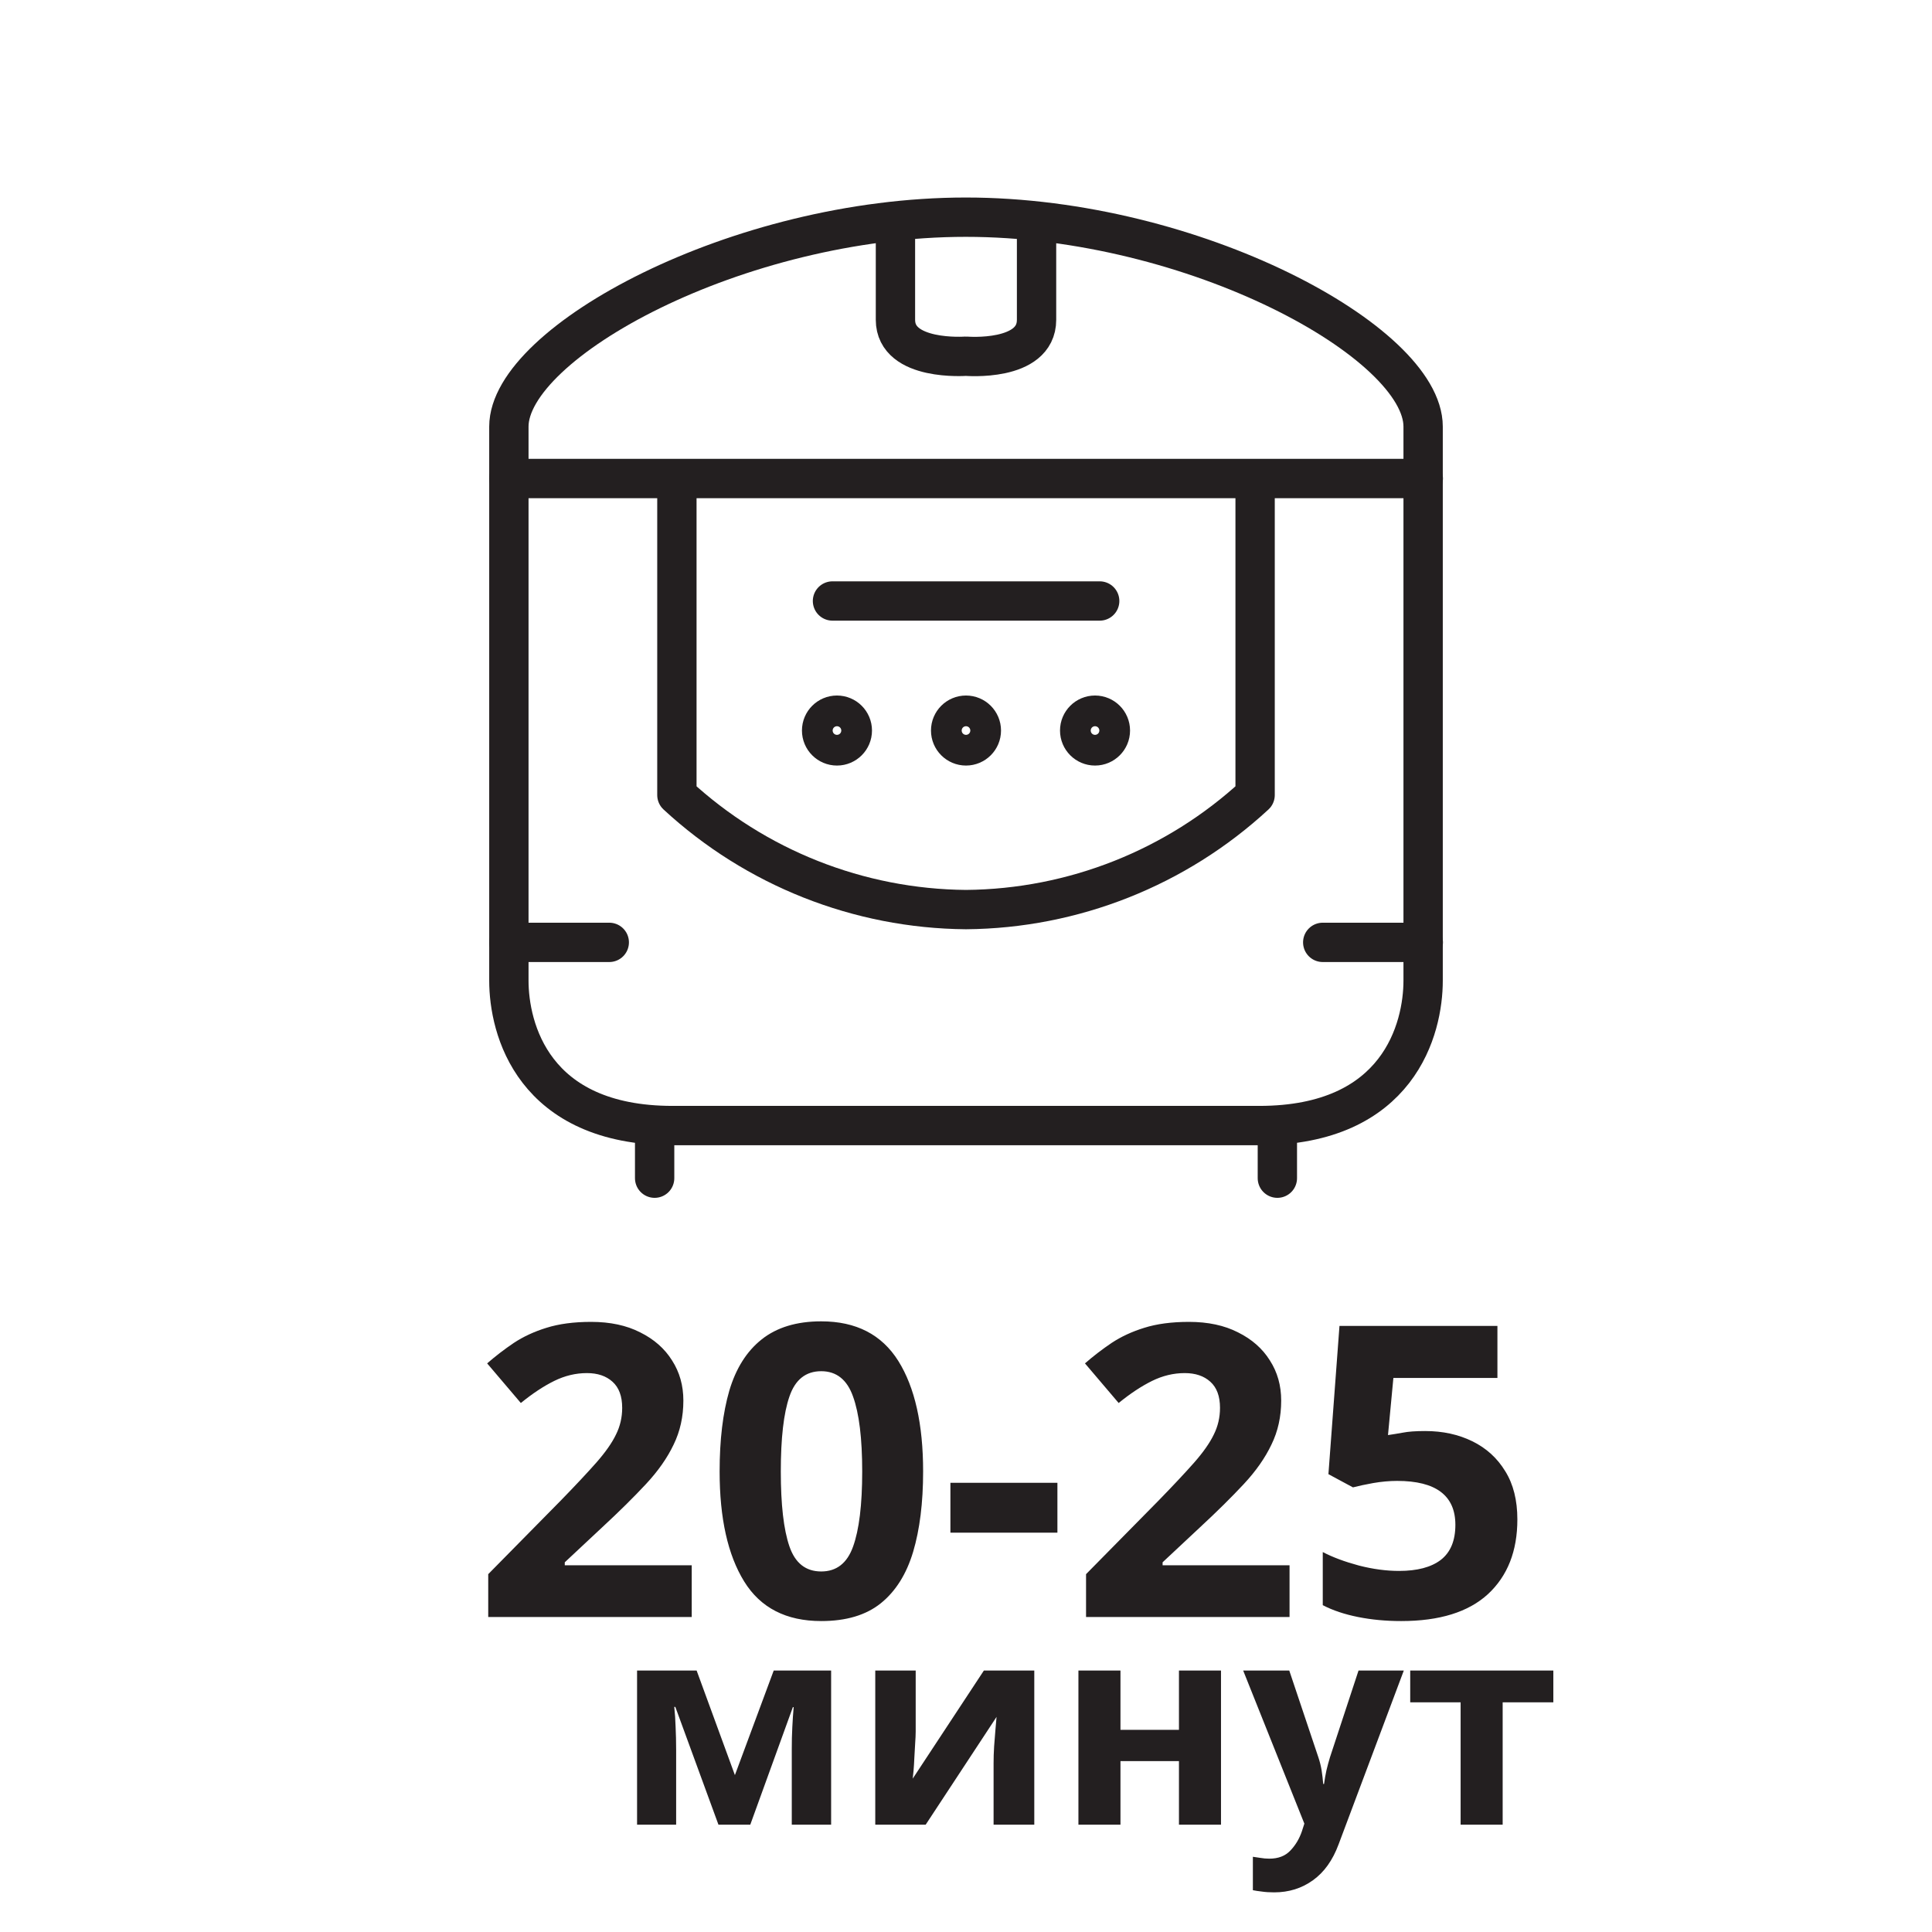
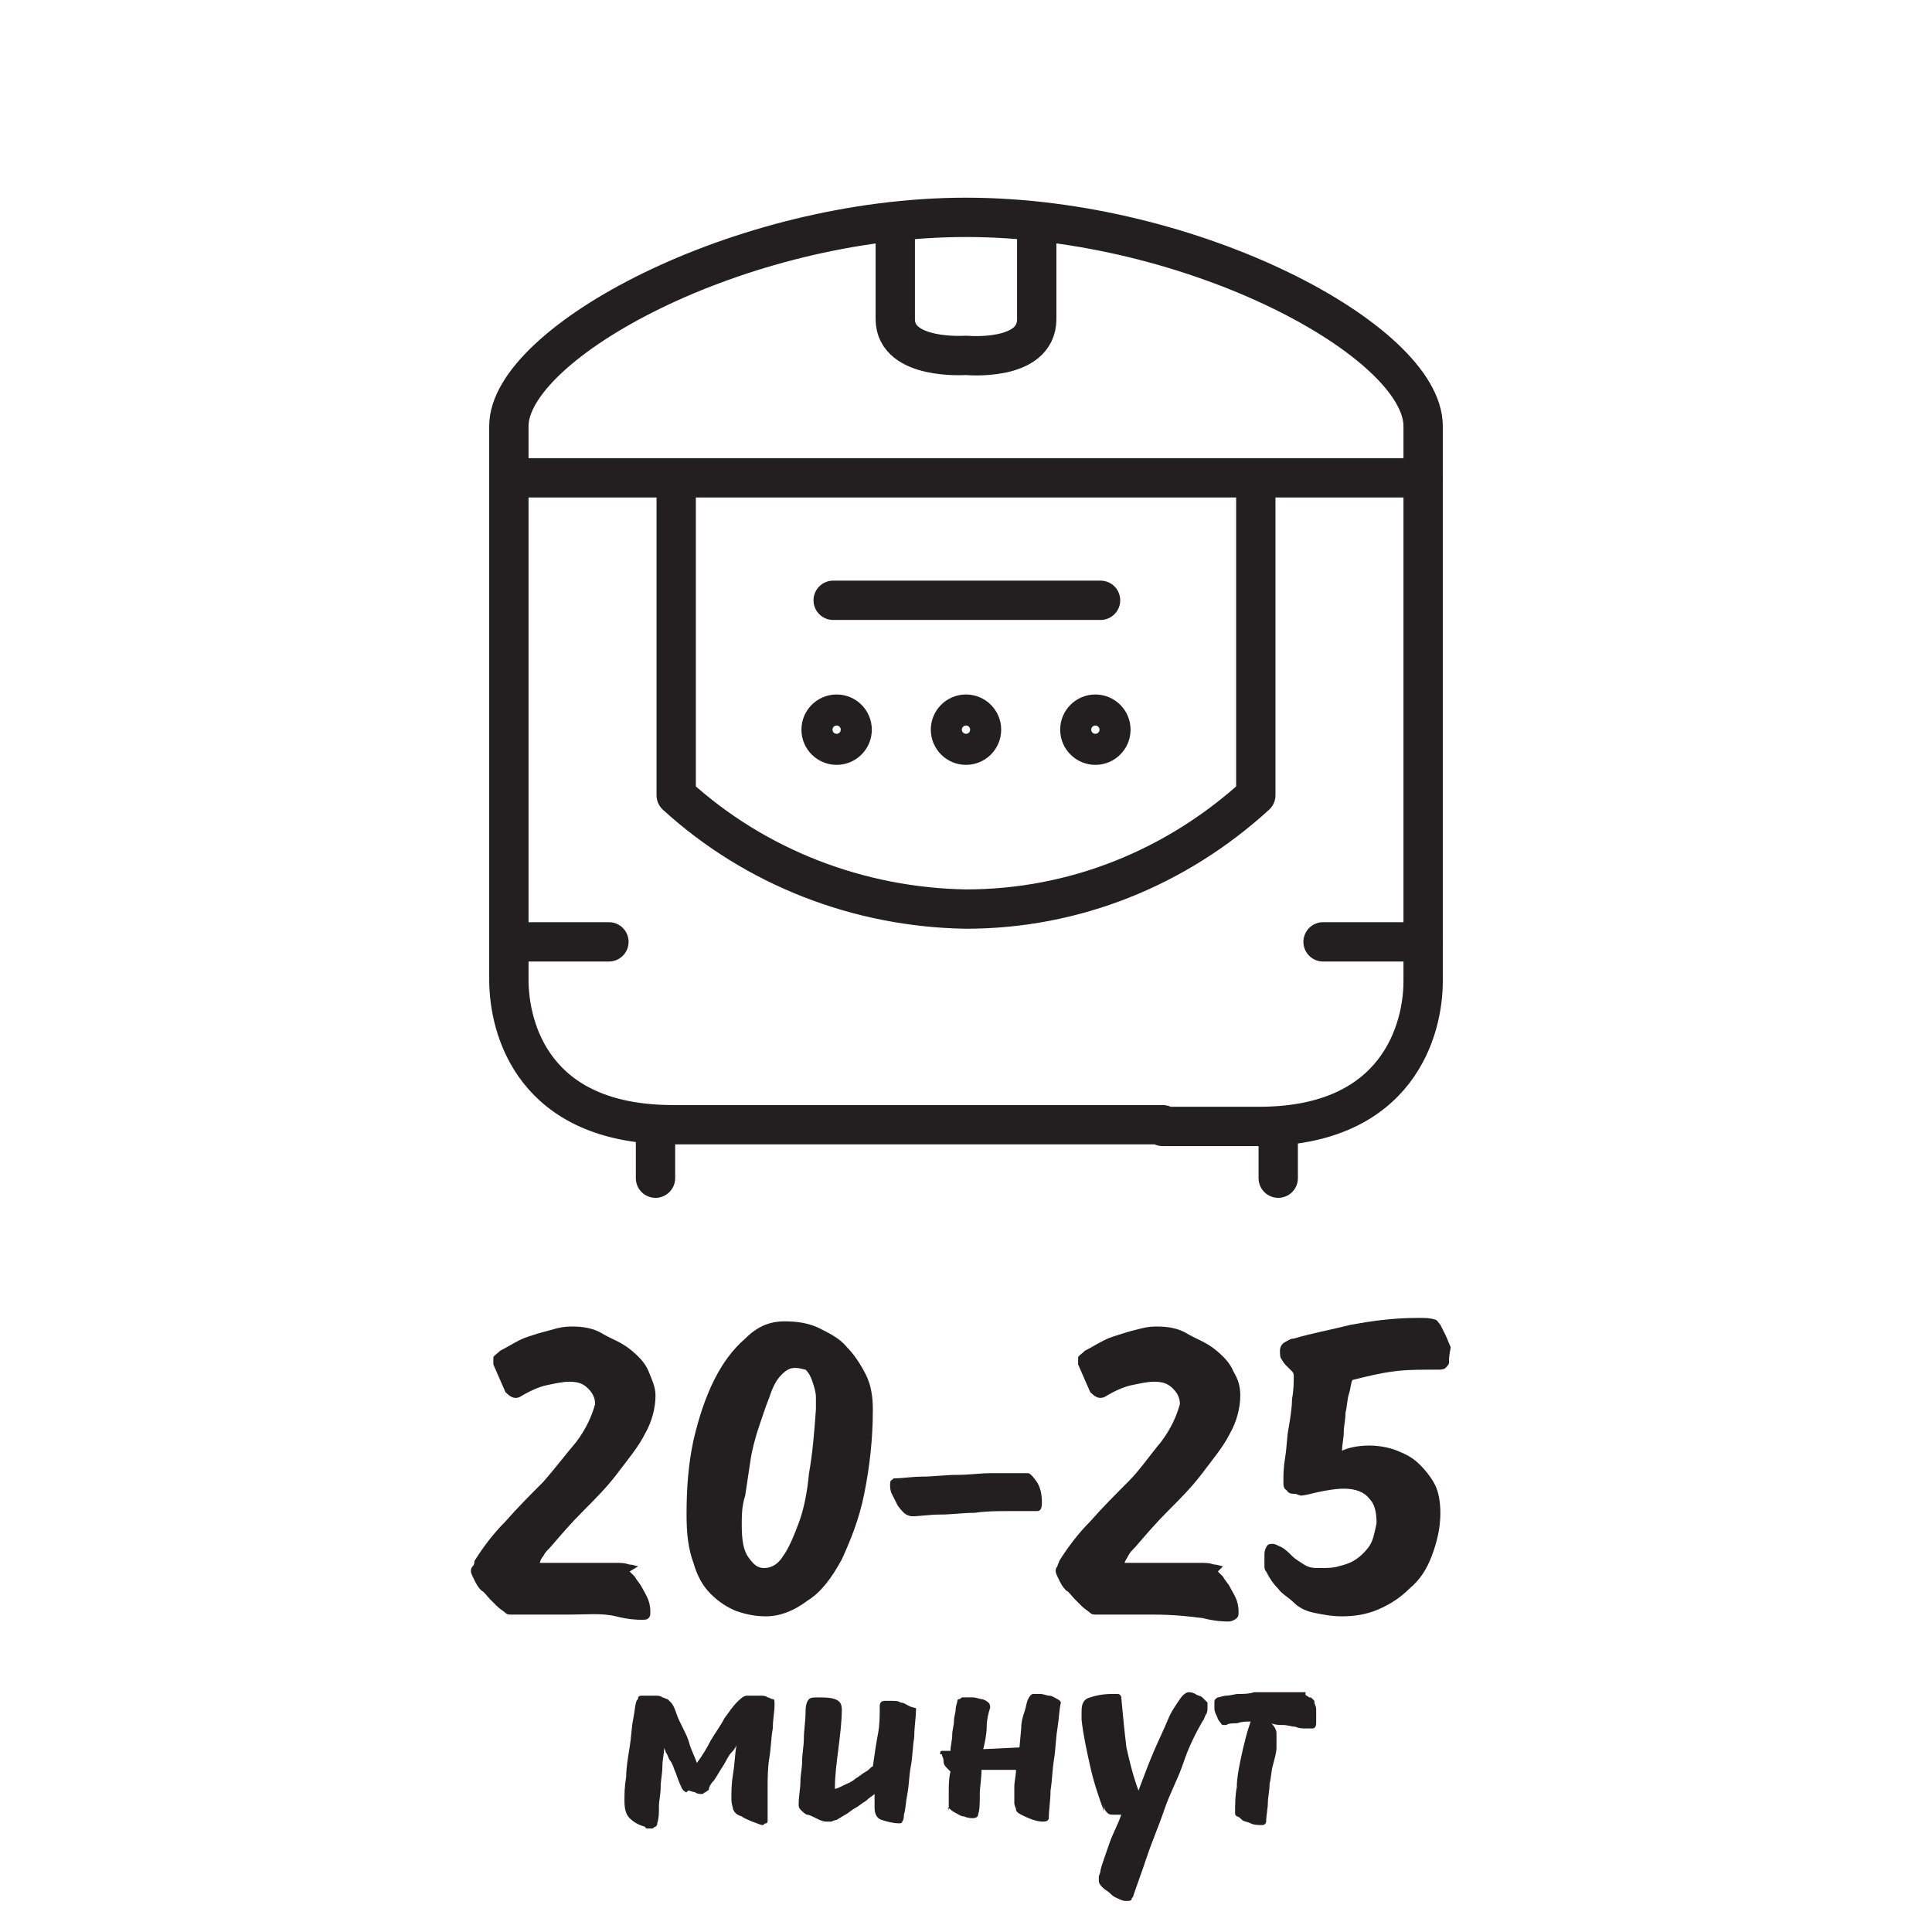
- <svg xmlns="http://www.w3.org/2000/svg" id="Слой_1" data-name="Слой 1" viewBox="0 0 112 112">
-   <defs>
-     <style>.cls-1{font-size:23.64px;}.cls-1,.cls-2{fill:#231f20;font-family:TTMasters-Bold, TT Masters;font-weight:700;}.cls-2{font-size:16.36px;}.cls-3{fill:none;stroke:#231f20;stroke-linecap:round;stroke-linejoin:round;stroke-width:2.28px;}</style>
-   </defs>
-   <text class="cls-1" transform="translate(27.35 93.74)">20-25</text>
-   <text class="cls-2" transform="translate(35.65 105.78)">минут</text>
-   <path class="cls-3" d="M60.09,13.15v5.39C60.09,21,56,20.65,56,20.65s-4.09.31-4.09-2.11V13.15" />
-   <path class="cls-3" d="M67.41,65.25H73c8.12,0,9.5-5.65,9.5-8.4V24.73c0-4.87-13.26-12.14-26.51-12.14S29.5,19.86,29.5,24.73V56.85c0,2.75,1.37,8.4,9.49,8.4H67.41Z" />
-   <line class="cls-3" x1="29.5" y1="27.74" x2="82.51" y2="27.74" />
-   <path class="cls-3" d="M72.76,28.09v18A25,25,0,0,1,56,52.73h0a25,25,0,0,1-16.76-6.64v-18" />
-   <line class="cls-3" x1="29.5" y1="54.63" x2="35.32" y2="54.63" />
-   <line class="cls-3" x1="76.68" y1="54.63" x2="82.51" y2="54.63" />
-   <line class="cls-3" x1="37.95" y1="65.25" x2="37.95" y2="68.3" />
-   <line class="cls-3" x1="74.05" y1="65.25" x2="74.05" y2="68.3" />
-   <line class="cls-3" x1="48.26" y1="34.84" x2="63.75" y2="34.84" />
-   <circle class="cls-3" cx="48.52" cy="42.35" r="0.89" />
-   <circle class="cls-3" cx="56" cy="42.35" r="0.89" />
-   <circle class="cls-3" cx="63.48" cy="42.35" r="0.89" />
+ <svg xmlns="http://www.w3.org/2000/svg" version="1.1" id="Слой_1" x="0px" y="0px" viewBox="0 0 112 112" style="enable-background:new 0 0 112 112;" xml:space="preserve">
+   <style type="text/css">
+ 	.st0{enable-background:new    ;}
+ 	.st1{fill:#231F20;}
+ 	.st2{fill:none;stroke:#231F20;stroke-width:2.28;stroke-linecap:round;stroke-linejoin:round;}
+ </style>
+   <g class="st0">
+     <path class="st1" d="M36.5,91.1c0,0,0.1,0.1,0.3,0.3c0.1,0.2,0.3,0.4,0.4,0.6s0.3,0.5,0.4,0.8c0.1,0.3,0.1,0.5,0.1,0.7   c0,0.1,0,0.2-0.1,0.3c-0.1,0.1-0.2,0.1-0.4,0.1c-0.2,0-0.7,0-1.5-0.2S34,93.6,33,93.6c-0.3,0-0.6,0-0.9,0s-0.5,0-0.7,0   c-0.2,0-0.4,0-0.7,0s-0.6,0-1,0c-0.2,0-0.3,0-0.4-0.1c-0.1-0.1-0.3-0.2-0.5-0.4c-0.1-0.1-0.2-0.2-0.4-0.4c-0.2-0.2-0.3-0.4-0.5-0.5   c-0.2-0.2-0.3-0.4-0.4-0.6c-0.1-0.2-0.2-0.4-0.2-0.5c0-0.1,0-0.2,0.1-0.3s0.1-0.2,0.1-0.3c0.5-0.8,1.1-1.6,1.8-2.3   c0.7-0.8,1.5-1.6,2.2-2.3c0.7-0.8,1.3-1.6,1.9-2.3c0.6-0.8,0.9-1.5,1.1-2.2c0-0.3-0.1-0.6-0.4-0.9c-0.3-0.3-0.6-0.4-1.1-0.4   c-0.4,0-0.8,0.1-1.3,0.2c-0.5,0.1-1.1,0.4-1.6,0.7c-0.3,0.1-0.5,0-0.8-0.3l-0.7-1.6c0-0.2,0-0.3,0-0.4c0-0.1,0.2-0.2,0.4-0.4   c0.4-0.2,0.7-0.4,1.1-0.6c0.4-0.2,0.8-0.3,1.1-0.4c0.4-0.1,0.7-0.2,1.1-0.3s0.7-0.1,0.9-0.1c0.6,0,1.2,0.1,1.7,0.4s1.1,0.5,1.6,0.9   s0.9,0.8,1.1,1.3s0.4,0.9,0.4,1.4c0,0.7-0.2,1.5-0.6,2.2c-0.4,0.8-1,1.5-1.6,2.3c-0.6,0.8-1.3,1.5-2,2.2s-1.3,1.4-1.9,2.1   c-0.2,0.2-0.3,0.3-0.4,0.5c-0.1,0.1-0.2,0.3-0.2,0.4h1.1c0.7,0,1.4,0,1.9,0s0.9,0,1.3,0s0.6,0,0.9,0.1c0.2,0,0.4,0.1,0.5,0.1   L36.5,91.1z" />
+     <path class="st1" d="M45.5,76.6c0.7,0,1.4,0.1,2,0.4c0.6,0.3,1.2,0.6,1.6,1.1c0.4,0.4,0.8,1,1.1,1.6c0.3,0.6,0.4,1.3,0.4,2   c0,1.8-0.2,3.4-0.5,4.9c-0.3,1.5-0.8,2.7-1.3,3.8c-0.6,1.1-1.2,1.9-2,2.4c-0.8,0.6-1.6,0.9-2.4,0.9c-0.6,0-1.1-0.1-1.7-0.3   c-0.5-0.2-1-0.5-1.5-1s-0.8-1.1-1-1.8c-0.3-0.8-0.4-1.7-0.4-2.8c0-1.5,0.1-2.9,0.4-4.3c0.3-1.3,0.7-2.5,1.2-3.5   c0.5-1,1.1-1.8,1.8-2.4C43.9,76.9,44.6,76.6,45.5,76.6L45.5,76.6z M46.1,79.3c-0.3,0-0.5,0.1-0.8,0.4C45,80,44.8,80.4,44.6,81   c-0.2,0.5-0.4,1.1-0.6,1.7c-0.2,0.6-0.4,1.3-0.5,2c-0.1,0.7-0.2,1.3-0.3,2C43,87.3,43,87.9,43,88.4c0,0.9,0.1,1.5,0.4,1.9   s0.5,0.6,0.9,0.6c0.4,0,0.8-0.2,1.1-0.7c0.3-0.4,0.6-1.1,0.9-1.9c0.3-0.8,0.5-1.8,0.6-2.9c0.2-1.1,0.3-2.3,0.4-3.7   c0-0.2,0-0.4,0-0.7c0-0.3-0.1-0.6-0.2-0.9c-0.1-0.3-0.2-0.5-0.4-0.7C46.6,79.4,46.4,79.3,46.1,79.3L46.1,79.3z" />
+     <path class="st1" d="M60.1,87.6c-0.4,0-1,0-1.6,0c-0.7,0-1.3,0-2,0.1c-0.7,0-1.3,0.1-2,0.1c-0.6,0-1.2,0.1-1.6,0.1   c-0.2,0-0.4-0.1-0.5-0.2s-0.3-0.3-0.4-0.5s-0.2-0.4-0.3-0.6s-0.1-0.4-0.1-0.5c0-0.1,0-0.3,0.1-0.3c0.1-0.1,0.1-0.1,0.2-0.1   c0.4,0,1-0.1,1.6-0.1c0.6,0,1.3-0.1,2-0.1s1.3-0.1,2-0.1c0.7,0,1.2,0,1.7,0h0.4h0c0.1,0,0.3,0.2,0.5,0.5c0.2,0.3,0.3,0.7,0.3,1.2   C60.4,87.5,60.3,87.6,60.1,87.6L60.1,87.6z" />
+     <path class="st1" d="M70.6,91.1c0,0,0.1,0.1,0.3,0.3c0.1,0.2,0.3,0.4,0.4,0.6s0.3,0.5,0.4,0.8c0.1,0.3,0.1,0.5,0.1,0.7   c0,0.1,0,0.2-0.1,0.3S71.4,94,71.2,94c-0.2,0-0.7,0-1.5-0.2c-0.8-0.1-1.7-0.2-2.8-0.2c-0.3,0-0.6,0-0.9,0s-0.5,0-0.7,0   c-0.2,0-0.4,0-0.7,0c-0.3,0-0.6,0-1,0c-0.2,0-0.3,0-0.4-0.1c-0.1-0.1-0.3-0.2-0.5-0.4c-0.1-0.1-0.2-0.2-0.4-0.4   c-0.2-0.2-0.3-0.4-0.5-0.5c-0.2-0.2-0.3-0.4-0.4-0.6c-0.1-0.2-0.2-0.4-0.2-0.5c0-0.1,0-0.2,0.1-0.3c0-0.1,0.1-0.2,0.1-0.3   c0.5-0.8,1.1-1.6,1.8-2.3c0.7-0.8,1.5-1.6,2.2-2.3s1.3-1.6,1.9-2.3c0.6-0.8,0.9-1.5,1.1-2.2c0-0.3-0.1-0.6-0.4-0.9   c-0.3-0.3-0.6-0.4-1.1-0.4c-0.4,0-0.8,0.1-1.3,0.2c-0.5,0.1-1.1,0.4-1.6,0.7c-0.3,0.1-0.5,0-0.8-0.3l-0.7-1.6c0-0.2,0-0.3,0-0.4   c0-0.1,0.2-0.2,0.4-0.4c0.4-0.2,0.7-0.4,1.1-0.6c0.4-0.2,0.8-0.3,1.1-0.4s0.7-0.2,1.1-0.3s0.7-0.1,0.9-0.1c0.6,0,1.2,0.1,1.7,0.4   s1.1,0.5,1.6,0.9s0.9,0.8,1.1,1.3c0.3,0.5,0.4,0.9,0.4,1.4c0,0.7-0.2,1.5-0.6,2.2c-0.4,0.8-1,1.5-1.6,2.3c-0.6,0.8-1.3,1.5-2,2.2   s-1.3,1.4-1.9,2.1c-0.2,0.2-0.3,0.3-0.4,0.5s-0.2,0.3-0.2,0.4h1.1c0.7,0,1.4,0,1.9,0c0.5,0,0.9,0,1.3,0s0.6,0,0.9,0.1   c0.2,0,0.4,0.1,0.5,0.1L70.6,91.1z" />
+     <path class="st1" d="M75.1,86.6c-0.2,0-0.4,0-0.5-0.2c-0.2-0.1-0.2-0.3-0.2-0.5c0-0.4,0-0.8,0.1-1.4c0.1-0.6,0.1-1.2,0.2-1.7   c0.1-0.6,0.2-1.2,0.2-1.7c0.1-0.5,0.1-1,0.1-1.3c0-0.1,0-0.2-0.1-0.3c-0.1-0.1-0.2-0.2-0.3-0.3s-0.2-0.2-0.3-0.4   c-0.1-0.1-0.1-0.3-0.1-0.5c0-0.2,0.1-0.4,0.3-0.5c0.2-0.1,0.3-0.2,0.5-0.2c1-0.3,2.1-0.5,3.3-0.8c1.1-0.2,2.4-0.4,3.9-0.4   c0.4,0,0.7,0,1,0.1c0.1,0,0.2,0.2,0.3,0.3c0.1,0.2,0.2,0.4,0.3,0.6s0.2,0.5,0.3,0.7C84,78.6,84,78.8,84,79c0,0.1-0.1,0.2-0.2,0.3   c-0.1,0.1-0.3,0.1-0.4,0.1c-1,0-1.9,0-2.6,0.1c-0.8,0.1-1.6,0.3-2.4,0.5c-0.1,0.2-0.1,0.5-0.2,0.8c-0.1,0.3-0.1,0.7-0.2,1.1   c0,0.4-0.1,0.8-0.1,1.1c0,0.4-0.1,0.7-0.1,1.1c0.4-0.2,1-0.3,1.6-0.3c0.5,0,1.1,0.1,1.6,0.3c0.5,0.2,0.9,0.4,1.3,0.8   s0.7,0.8,0.9,1.2s0.3,1,0.3,1.6c0,0.9-0.2,1.7-0.5,2.5c-0.3,0.8-0.7,1.4-1.3,1.9c-0.5,0.5-1.1,0.9-1.8,1.2   c-0.7,0.3-1.4,0.4-2.1,0.4c-0.6,0-1.1-0.1-1.6-0.2c-0.5-0.1-0.9-0.3-1.2-0.6s-0.7-0.5-0.9-0.8c-0.3-0.3-0.5-0.6-0.7-1   c-0.1-0.1-0.1-0.2-0.1-0.4c0-0.2,0-0.3,0-0.5s0-0.3,0.1-0.5s0.2-0.2,0.4-0.2c0.1,0,0.3,0.1,0.5,0.2c0.2,0.1,0.4,0.3,0.6,0.5   c0.2,0.2,0.4,0.3,0.7,0.5s0.6,0.2,0.9,0.2c0.4,0,0.8,0,1.1-0.1c0.4-0.1,0.7-0.2,1-0.4c0.3-0.2,0.6-0.5,0.8-0.8   c0.2-0.3,0.3-0.8,0.4-1.3c0-0.6-0.1-1.1-0.4-1.4c-0.3-0.4-0.8-0.6-1.5-0.6c-0.5,0-1,0.1-1.5,0.2c-0.4,0.1-0.8,0.2-1,0.2L75.1,86.6z   " />
+   </g>
+   <g class="st0">
+     <path class="st1" d="M39.8,103.9c-0.1,0-0.1-0.1-0.2-0.1c0-0.1-0.1-0.1-0.1-0.2c-0.2-0.4-0.3-0.8-0.4-1c-0.1-0.3-0.2-0.5-0.3-0.6   c-0.1-0.2-0.1-0.3-0.2-0.4c0-0.1-0.1-0.2-0.1-0.3c0,0.4-0.1,0.7-0.1,1.1c0,0.4-0.1,0.8-0.1,1.2c0,0.4-0.1,0.8-0.1,1.1   c0,0.4,0,0.7-0.1,1c0,0.1,0,0.1-0.1,0.2c-0.1,0-0.1,0.1-0.2,0.1c-0.1,0-0.1,0-0.2,0s-0.2,0-0.2-0.1c-0.4-0.1-0.7-0.3-0.9-0.5   s-0.3-0.5-0.3-1c0-0.4,0-0.8,0.1-1.4c0-0.5,0.1-1.1,0.2-1.7c0.1-0.6,0.1-1.1,0.2-1.6c0.1-0.5,0.1-0.8,0.2-1.1c0,0,0.1-0.1,0.1-0.2   s0.2-0.1,0.2-0.1c0.1,0,0.2,0,0.4,0c0.1,0,0.3,0,0.4,0s0.3,0,0.4,0.1c0.1,0,0.2,0.1,0.3,0.1l0.2,0.2c0.1,0.1,0.2,0.3,0.3,0.6   s0.2,0.5,0.4,0.9s0.3,0.6,0.4,1c0.1,0.3,0.3,0.7,0.4,1c0.3-0.4,0.6-0.9,0.8-1.3c0.3-0.5,0.6-0.9,0.8-1.3c0.3-0.4,0.5-0.7,0.7-0.9   s0.4-0.4,0.6-0.4h0.1l0.3,0c0.1,0,0.3,0,0.4,0c0.1,0,0.3,0,0.4,0.1c0.1,0,0.2,0.1,0.3,0.1s0.1,0.1,0.1,0.3v0.1   c0,0.3-0.1,0.8-0.1,1.3c-0.1,0.5-0.1,1.1-0.2,1.7s-0.1,1.2-0.1,1.8c0,0.6,0,1.1,0,1.5v0.3c0,0.1,0,0.2-0.1,0.2s-0.1,0.1-0.2,0.1   c-0.1,0-0.3-0.1-0.6-0.2c-0.2-0.1-0.5-0.2-0.6-0.3c-0.3-0.1-0.4-0.2-0.5-0.4c0-0.1-0.1-0.3-0.1-0.6c0-0.5,0-0.9,0.1-1.5   s0.1-1.1,0.2-1.7c0,0.1-0.1,0.3-0.3,0.5c-0.2,0.2-0.3,0.5-0.5,0.8c-0.2,0.3-0.3,0.5-0.5,0.8c-0.2,0.2-0.3,0.4-0.3,0.5   c0,0.1-0.1,0.1-0.2,0.2c-0.1,0-0.1,0.1-0.2,0.1c-0.1,0-0.3,0-0.4-0.1c-0.1,0-0.3-0.1-0.4-0.1L39.8,103.9z" />
+     <path class="st1" d="M53.1,99.1c0,0.5-0.1,1-0.1,1.6c-0.1,0.6-0.1,1.2-0.2,1.7s-0.1,1.1-0.2,1.6s-0.1,0.9-0.2,1.2   c0,0.1,0,0.3-0.1,0.4c0,0.1-0.1,0.1-0.2,0.1c-0.3,0-0.7-0.1-1-0.2s-0.4-0.4-0.4-0.7c0,0,0-0.1,0-0.3s0-0.3,0-0.5   c-0.1,0.1-0.3,0.2-0.5,0.4c-0.2,0.1-0.4,0.3-0.6,0.4c-0.2,0.1-0.4,0.3-0.6,0.4l-0.5,0.3c0,0-0.1,0-0.3,0.1c-0.1,0-0.2,0-0.3,0   c-0.2,0-0.4-0.1-0.6-0.2s-0.4-0.2-0.5-0.2s-0.3-0.2-0.4-0.3c-0.1-0.1-0.1-0.2-0.1-0.3c0-0.5,0.1-0.9,0.1-1.3c0-0.4,0.1-0.8,0.1-1.2   s0.1-0.9,0.1-1.3c0-0.5,0.1-1,0.1-1.6c0-0.4,0.1-0.6,0.2-0.7s0.3-0.1,0.5-0.1c0.4,0,0.7,0,1,0.1c0.3,0.1,0.4,0.3,0.4,0.6   c0,0.7-0.1,1.5-0.2,2.3c-0.1,0.8-0.2,1.5-0.2,2.3c0.1,0,0.3-0.1,0.5-0.2c0.2-0.1,0.5-0.2,0.7-0.4c0.2-0.1,0.4-0.3,0.6-0.4   s0.3-0.3,0.4-0.3c0.1-0.7,0.2-1.4,0.3-1.9c0.1-0.5,0.1-1.1,0.1-1.6c0-0.2,0.1-0.3,0.3-0.3c0.1,0,0.3,0,0.4,0c0.2,0,0.4,0,0.5,0.1   c0.2,0,0.3,0.1,0.5,0.2S53.2,99,53.1,99.1L53.1,99.1z" />
+     <path class="st1" d="M54.5,101.7c0-0.1,0-0.2,0.1-0.2l0.5,0c0-0.3,0.1-0.6,0.1-0.9s0.1-0.6,0.1-0.8c0-0.3,0.1-0.5,0.1-0.7   c0-0.2,0.1-0.4,0.1-0.5c0,0,0-0.1,0.1-0.1s0.1-0.1,0.2-0.1c0.2,0,0.4,0,0.6,0c0.2,0,0.4,0.1,0.5,0.1c0.1,0,0.3,0.1,0.4,0.2   c0.1,0.1,0.1,0.2,0.1,0.3c-0.1,0.3-0.2,0.7-0.2,1.1s-0.1,0.9-0.2,1.3l2.1-0.1l0.1-1.1c0-0.4,0.1-0.7,0.2-1c0.1-0.3,0.1-0.5,0.2-0.7   c0.1-0.2,0.2-0.3,0.3-0.3c0.1,0,0.2,0,0.4,0c0.2,0,0.4,0.1,0.5,0.1c0.2,0,0.3,0.1,0.5,0.2s0.2,0.2,0.2,0.2c0,0,0,0,0,0s0,0,0,0   c-0.1,0.4-0.1,0.9-0.2,1.5s-0.1,1.2-0.2,1.8c-0.1,0.6-0.1,1.2-0.2,1.8c0,0.6-0.1,1.1-0.1,1.6c0,0.1-0.1,0.2-0.3,0.2   c-0.1,0-0.3,0-0.6-0.1s-0.5-0.2-0.7-0.3c-0.2-0.1-0.3-0.2-0.3-0.3c0-0.1-0.1-0.2-0.1-0.4c0-0.2,0-0.5,0-0.9c0-0.3,0.1-0.7,0.1-1   c-0.3,0-0.7,0-1,0s-0.7,0-1,0c0,0.5-0.1,1-0.1,1.4c0,0.5,0,0.9-0.1,1.2c0,0.1-0.1,0.2-0.3,0.2c-0.1,0-0.3,0-0.5-0.1   c-0.2,0-0.3-0.1-0.5-0.2c-0.2-0.1-0.3-0.2-0.4-0.3S55,105,55,104.9c0-0.3,0-0.6,0-1s0-0.8,0.1-1.2c0,0,0,0-0.1-0.1   c0,0-0.1-0.1-0.1-0.1c-0.1-0.1-0.2-0.2-0.2-0.4s-0.1-0.3-0.1-0.4L54.5,101.7z" />
+     <path class="st1" d="M64,105c-0.3-0.8-0.6-1.7-0.8-2.6c-0.2-0.9-0.4-1.8-0.5-2.7c0-0.1,0-0.3,0-0.5c0-0.4,0.1-0.7,0.5-0.8   c0.3-0.1,0.7-0.2,1.3-0.2c0.1,0,0.2,0,0.3,0c0.1,0,0.2,0.1,0.2,0.2c0.1,1.1,0.2,2.1,0.3,2.9c0.2,0.9,0.4,1.7,0.7,2.5   c0.3-0.8,0.6-1.6,0.9-2.3c0.3-0.7,0.6-1.3,0.8-1.8s0.5-0.9,0.7-1.2c0.2-0.3,0.4-0.4,0.5-0.4c0.1,0,0.2,0,0.4,0.1   c0.1,0.1,0.3,0.1,0.4,0.2c0.1,0.1,0.2,0.2,0.3,0.3C70,98.8,70,98.9,70,99c0,0.1,0,0.3-0.1,0.4c-0.1,0.2-0.1,0.3-0.2,0.4   c-0.4,0.7-0.8,1.5-1.1,2.4s-0.8,1.8-1.1,2.7s-0.7,1.8-1,2.7c-0.3,0.9-0.6,1.7-0.8,2.3c0,0.1-0.1,0.1-0.1,0.2s-0.2,0.1-0.3,0.1   c-0.1,0-0.2,0-0.4-0.1c-0.2-0.1-0.3-0.1-0.5-0.3s-0.3-0.2-0.5-0.4s-0.2-0.3-0.2-0.4c0,0,0-0.1,0-0.2c0-0.1,0.1-0.2,0.1-0.4   c0.1-0.4,0.3-0.9,0.5-1.5c0.2-0.6,0.5-1.1,0.7-1.7c0,0-0.1,0-0.2,0c-0.1,0-0.1,0-0.2,0c-0.2,0-0.3,0-0.4-0.1   c-0.1-0.1-0.2-0.2-0.2-0.5L64,105z" />
+     <path class="st1" d="M75.9,98.4c0.1,0,0.1,0,0.2,0.1s0.1,0.1,0.1,0.2c0,0.1,0.1,0.2,0.1,0.4s0,0.4,0,0.8c0,0.2-0.1,0.3-0.2,0.3   c-0.1,0-0.2,0-0.4,0c-0.2,0-0.4,0-0.6-0.1c-0.2,0-0.5-0.1-0.7-0.1s-0.5,0-0.7-0.1c0.2,0.2,0.3,0.4,0.3,0.6s0,0.5,0,0.8   c0,0.3-0.1,0.6-0.2,1c-0.1,0.3-0.1,0.7-0.2,1.1c0,0.4-0.1,0.8-0.1,1.1s-0.1,0.8-0.1,1.1c0,0.1-0.1,0.2-0.2,0.2   c-0.3,0-0.5,0-0.7-0.1c-0.2-0.1-0.4-0.1-0.5-0.2c-0.1-0.1-0.2-0.2-0.3-0.2c-0.1-0.1-0.1-0.1-0.1-0.2c0-0.5,0-1,0.1-1.5   c0-0.5,0.1-1,0.2-1.5c0.1-0.5,0.2-0.9,0.3-1.3c0.1-0.4,0.2-0.7,0.3-1c-0.3,0-0.5,0-0.8,0.1c-0.2,0-0.5,0-0.6,0.1c0,0-0.1,0-0.1,0   h-0.1c-0.1,0-0.1-0.1-0.2-0.2s-0.1-0.2-0.2-0.4s-0.1-0.3-0.1-0.4c0-0.1,0-0.2,0-0.3c0-0.1,0-0.2,0.2-0.3c0.1,0,0.3-0.1,0.5-0.1   s0.5-0.1,0.7-0.1c0.3,0,0.6,0,0.9-0.1c0.3,0,0.6,0,0.9,0c0.2,0,0.4,0,0.6,0c0.2,0,0.5,0,0.8,0s0.5,0,0.7,0   C75.6,98.3,75.8,98.3,75.9,98.4L75.9,98.4z" />
+   </g>
+   <path class="st2" d="M60.1,13.1v5.4c0,2.5-4.1,2.1-4.1,2.1s-4.1,0.3-4.1-2.1v-5.4" />
+   <path class="st2" d="M67.4,65.3H73c8.1,0,9.5-5.7,9.5-8.4V24.7c0-4.9-13.3-12.1-26.5-12.1s-26.5,7.3-26.5,12.1v32.1  c0,2.8,1.4,8.4,9.5,8.4H67.4z" />
+   <line class="st2" x1="29.5" y1="27.7" x2="82.5" y2="27.7" />
+   <path class="st2" d="M72.8,28.1v18c-4.6,4.2-10.5,6.6-16.8,6.6l0,0c-6.2-0.1-12.2-2.4-16.8-6.6v-18" />
+   <line class="st2" x1="29.5" y1="54.6" x2="35.3" y2="54.6" />
+   <line class="st2" x1="76.7" y1="54.6" x2="82.5" y2="54.6" />
+   <line class="st2" x1="38" y1="65.3" x2="38" y2="68.3" />
+   <line class="st2" x1="74.1" y1="65.3" x2="74.1" y2="68.3" />
+   <line class="st2" x1="48.3" y1="34.8" x2="63.8" y2="34.8" />
+   <circle class="st2" cx="48.5" cy="42.3" r="0.9" />
+   <circle class="st2" cx="56" cy="42.3" r="0.9" />
+   <circle class="st2" cx="63.5" cy="42.3" r="0.9" />
</svg>
